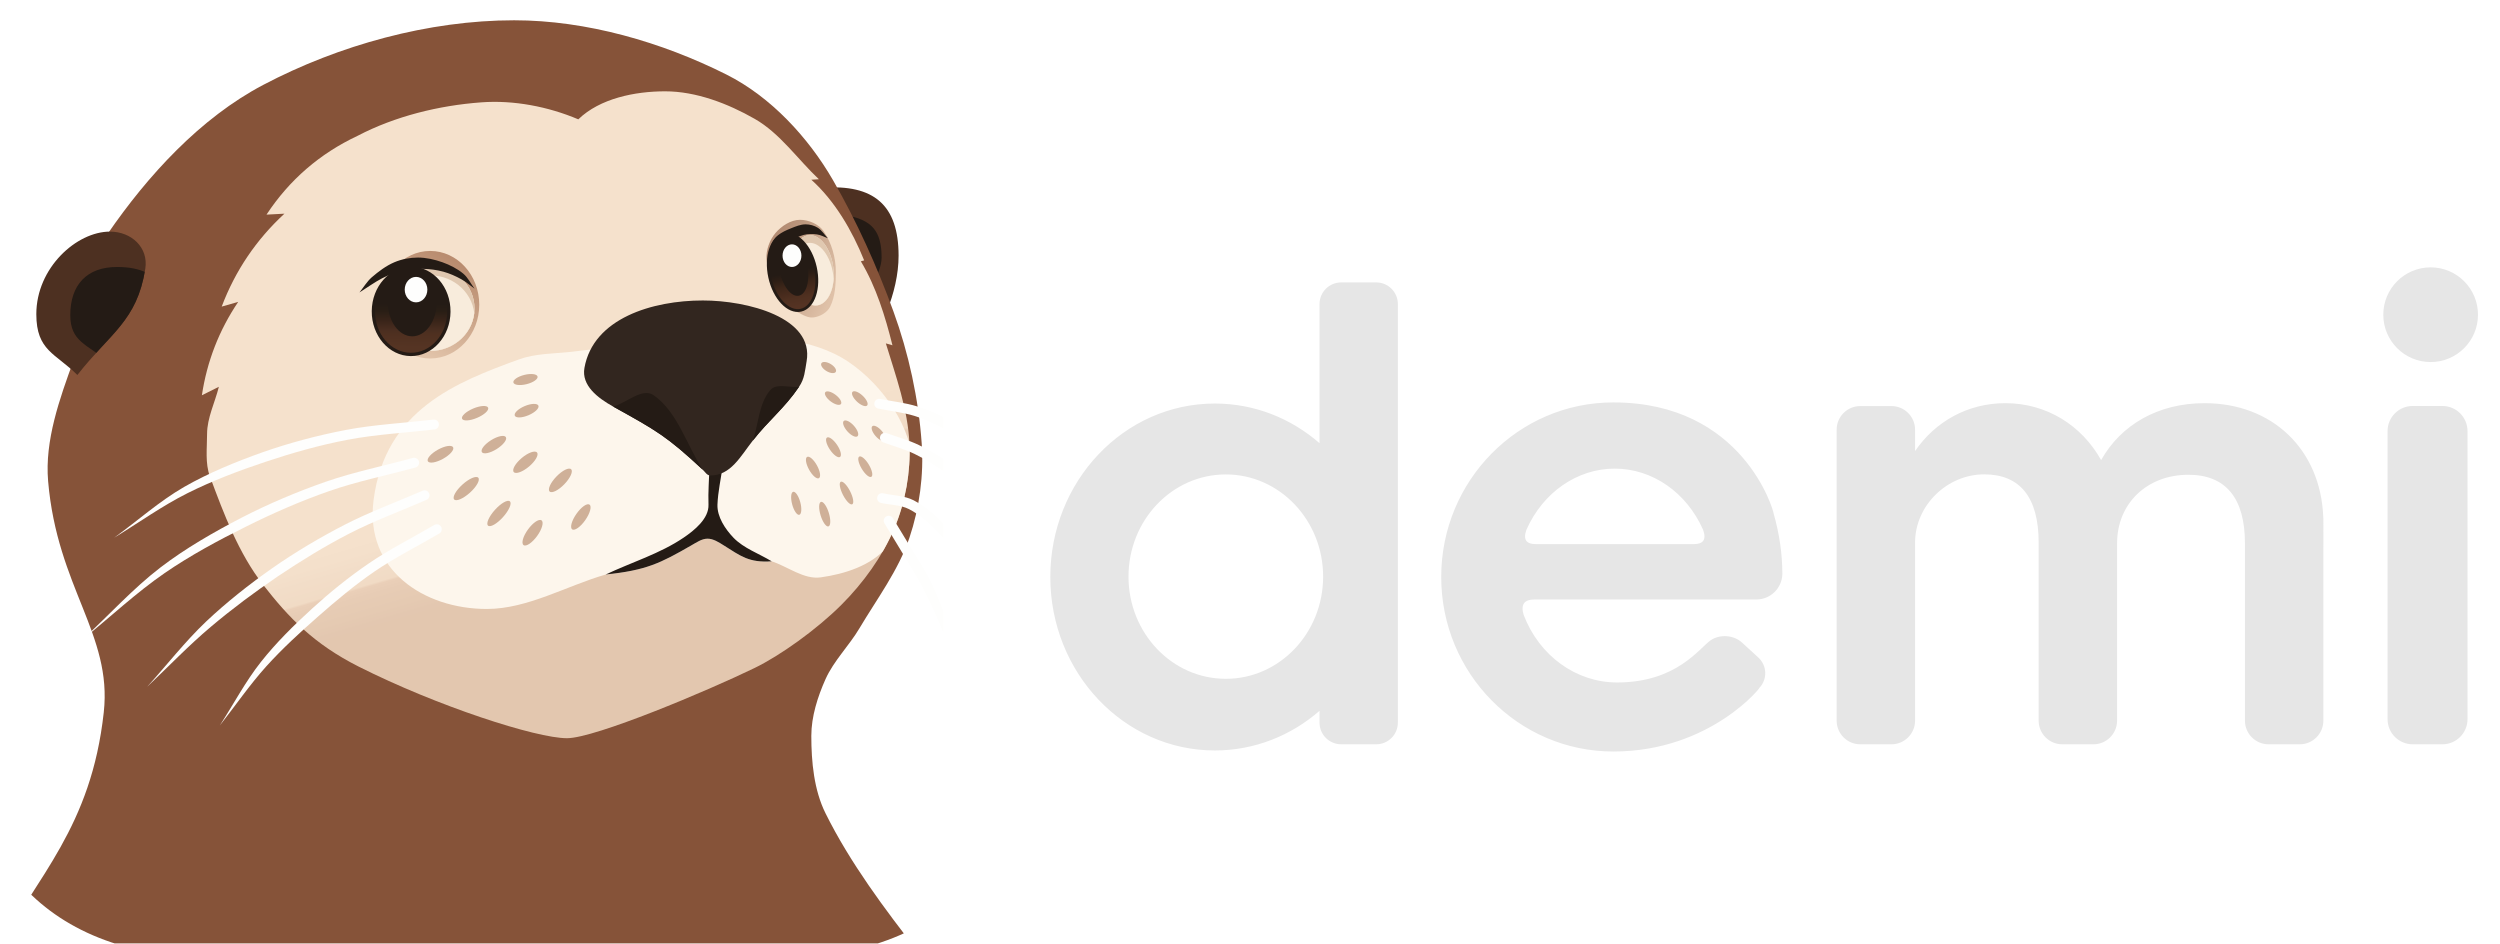
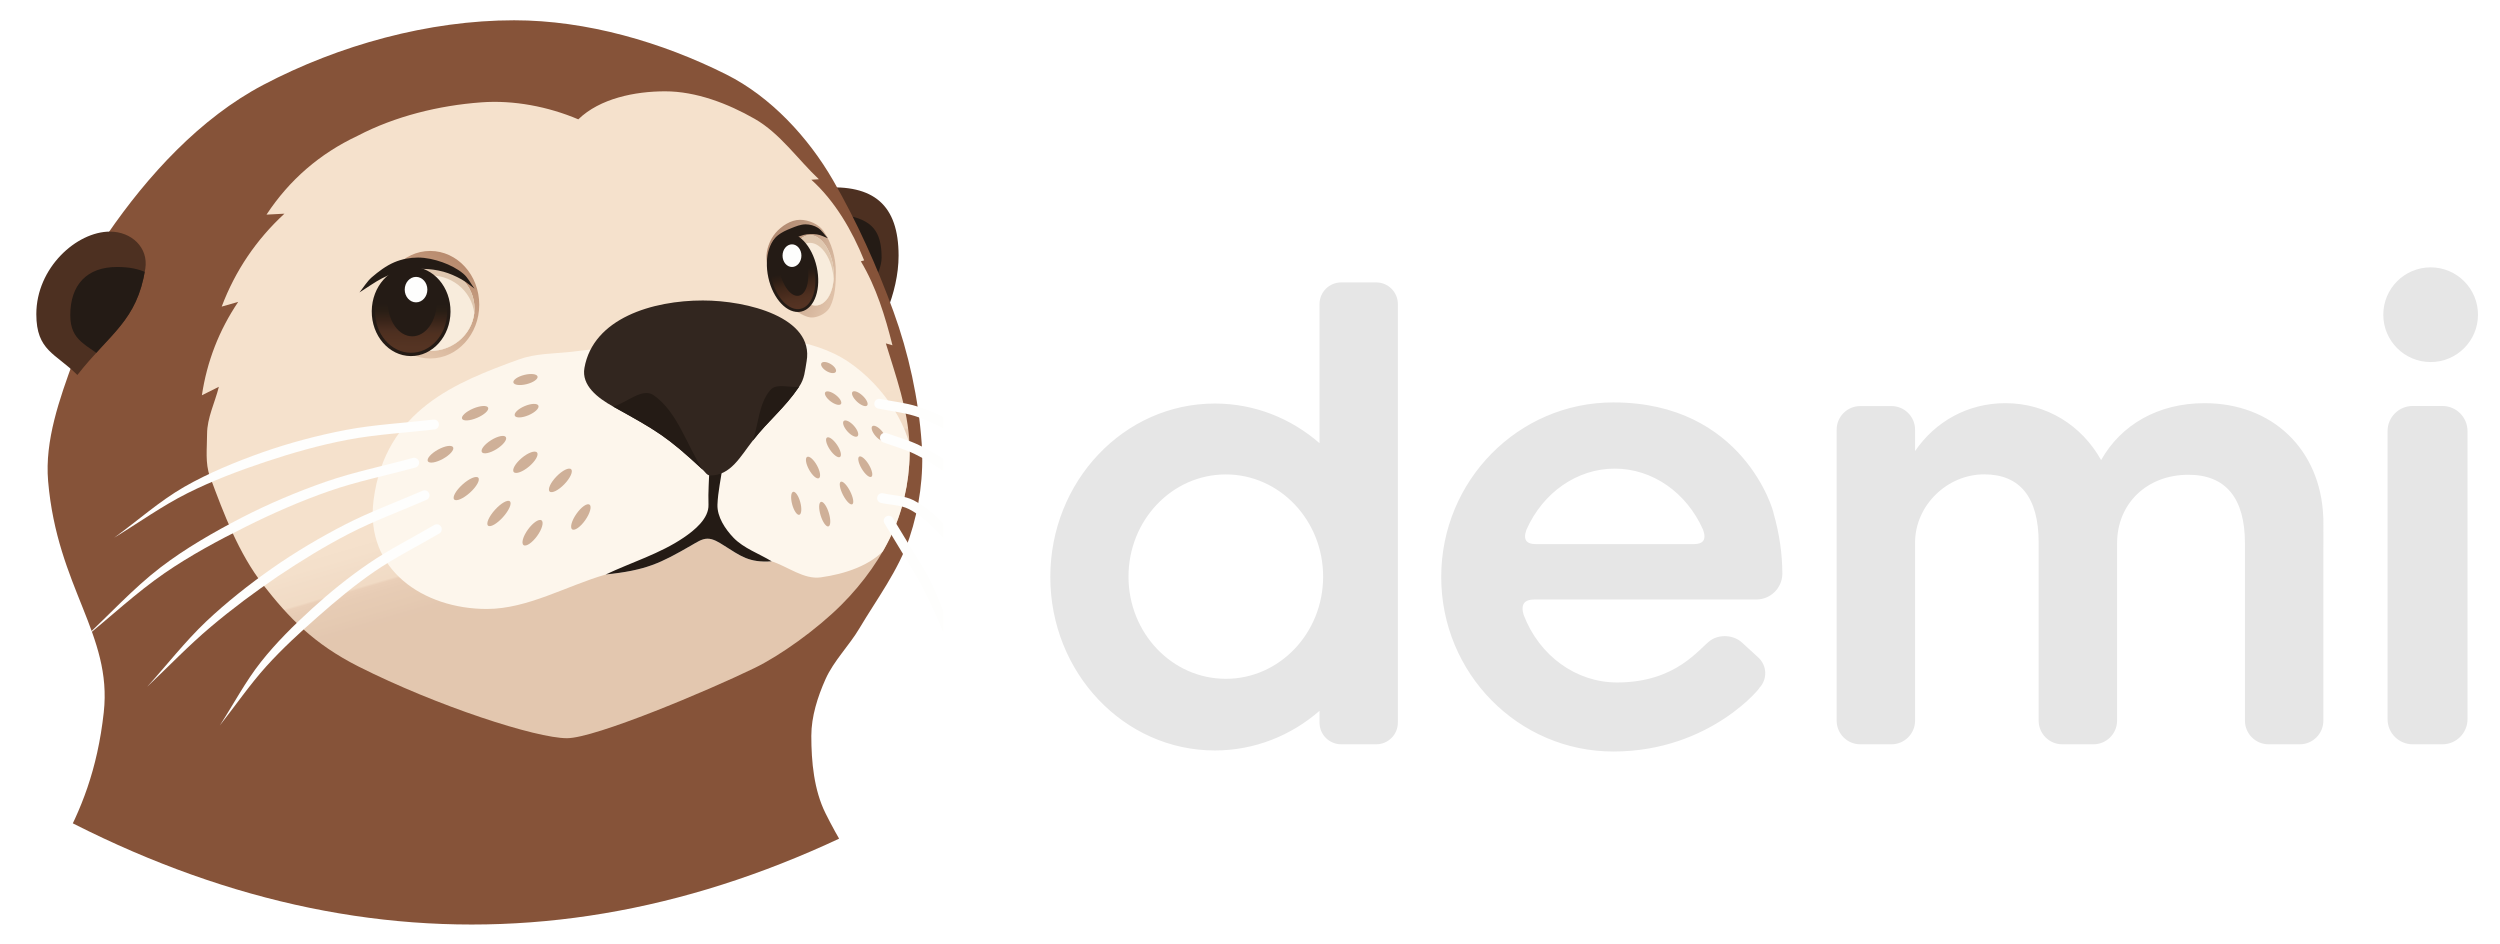
<svg xmlns="http://www.w3.org/2000/svg" viewBox="0 0 2650 1000">
  <svg x="0" y="0" width="1000" height="1000" viewBox="100 170 1000 1000">
-     <defs>
-       <clipPath id="tile-clip">
-         <path d="M59 346.5C59 146.5 160 51.5 360 51.5L894 51.5C1094 51.5 1193 146.5 1193 346.5L1193 913.5C1193 1063.5 1118 1185.5 922 1185.5L330 1185.5C134 1185.5 59 1063.5 59 913.5Z" />
-       </clipPath>
-       <clipPath id="face-clip">
-         <path d="M701.0 952.5C668.3 952.5 563.5 918.6 480.0 876.5C432.5 852.5 406.0 824.6 379.0 790.0C353.0 756.7 337.2 714.6 322.5 675.0C317.3 661.1 319.5 644.9 319.5 630.0C319.5 613.0 327.9 596.5 332.0 580.0L314.0 589.0C319.4 553.1 332.2 520.1 352.5 490.0L335.0 495.0C349.4 456.9 371.6 424.1 401.5 396.5L382.5 397.5C406.8 360.6 439.0 332.8 479.0 314.0C518.7 293.2 565.3 281.8 610.0 278.5C644.4 275.9 681.2 283.0 713.0 296.5C735.9 274.3 773.1 266.8 805.0 266.8C837.8 266.8 871.5 279.7 900.0 296.0C926.8 311.3 945.6 338.9 968.0 360.0L960.0 360.5C985.1 383.1 1003.4 414.7 1016.0 446.0L1012.5 447.0C1028.7 473.9 1038.4 505.6 1046.0 536.0L1039.0 534.0C1049.5 568.4 1062.4 604.1 1064.0 640.0C1065.4 670.1 1059.7 702.2 1048.0 730.0C1035.4 759.9 1015.0 788.0 992.0 811.0C965.4 837.6 926.6 865.1 900.0 878.0C850.3 902.2 730.7 952.5 701.0 952.5Z" />
-       </clipPath>
-       <clipPath id="ear-left-clip">
-         <path d="M138.5 503.0C138.5 453.8 181.3 415.5 216.5 415.5C239.4 415.5 257.6 432.4 254.0 455.0C245.2 510.4 216.5 523.3 182.0 567.5C158.9 544.4 138.5 541.9 138.5 503.0Z" />
-       </clipPath>
-       <clipPath id="L-white">
-         <ellipse cx="556" cy="497" rx="47" ry="45" transform="rotate(0 556 497)" />
-       </clipPath>
-       <clipPath id="R-white">
-         <ellipse cx="961.5" cy="456.5" rx="22" ry="37.5" transform="rotate(-7 961.5 456.5)" />
-       </clipPath>
-       <clipPath id="L-iris-clip">
-         <ellipse cx="535.8" cy="500.1" rx="40" ry="45.6" transform="rotate(0.5 535.8 500.1)" />
-       </clipPath>
-       <clipPath id="R-iris-clip">
-         <ellipse cx="940.1" cy="458.7" rx="24.75" ry="41.1" transform="rotate(-12.4 940.1 458.7)" />
-       </clipPath>
-       <linearGradient id="face-grad" gradientUnits="userSpaceOnUse" x1="461.0" y1="747.0" x2="487.6" y2="838.2">
-         <stop offset="0.000" stop-color="#f5e1cc" />
-         <stop offset="0.158" stop-color="#f4e0cb" />
-         <stop offset="0.316" stop-color="#f2ddc8" />
-         <stop offset="0.516" stop-color="#f1dbc5" />
-         <stop offset="0.542" stop-color="#eacfb8" />
-         <stop offset="0.632" stop-color="#e7ccb5" />
-         <stop offset="0.821" stop-color="#e5cab2" />
-         <stop offset="0.947" stop-color="#e3c7b0" />
-         <stop offset="1.000" stop-color="#e3c7af" />
-       </linearGradient>
-       <linearGradient id="L-socket" gradientUnits="userSpaceOnUse" x1="592" y1="452" x2="544" y2="542">
-         <stop offset="0" stop-color="#b98c6f" />
-         <stop offset="1" stop-color="#e1c3a9" />
-       </linearGradient>
-       <linearGradient id="R-socket" gradientUnits="userSpaceOnUse" x1="911" y1="450" x2="982" y2="484">
-         <stop offset="0" stop-color="#b38c73" />
-         <stop offset="1" stop-color="#dfc1a8" />
-       </linearGradient>
-       <linearGradient id="L-iris" gradientUnits="userSpaceOnUse" x1="0" y1="492" x2="0" y2="538">
-         <stop offset="0" stop-color="#241b15" />
-         <stop offset="0.17" stop-color="#291e15" />
-         <stop offset="0.39" stop-color="#392419" />
-         <stop offset="0.61" stop-color="#4a2e20" />
-         <stop offset="0.7" stop-color="#4f3020" />
-         <stop offset="1" stop-color="#553423" />
-       </linearGradient>
-       <linearGradient id="R-iris" gradientUnits="userSpaceOnUse" x1="0" y1="458" x2="0" y2="495">
-         <stop offset="0" stop-color="#241b15" />
-         <stop offset="0.16" stop-color="#2d1e15" />
-         <stop offset="0.38" stop-color="#3d2619" />
-         <stop offset="0.6" stop-color="#482b1d" />
-         <stop offset="0.75" stop-color="#4f3020" />
-         <stop offset="1" stop-color="#553323" />
-       </linearGradient>
-     </defs>
-     <g clip-path="url(#tile-clip)">
-       <path id="ear-right" d="M972.0 369.0C1025.9 365.2 1052.5 387.0 1052.5 441.0C1052.5 460.9 1047.5 481.5 1040.0 500.0L1000.0 430.0L972.0 369.0Z" fill="#4d3021" />
-       <path id="ear-right-inner" d="M996.0 398.0C1024.0 402.9 1034.5 414.6 1034.5 443.0C1034.5 452.3 1029.9 461.5 1026.0 470.0L1000.0 440.0L996.0 398.0Z" fill="#241b15" />
-       <path id="head" d="M96.0 1180.0C139.3 1098.6 196.6 1047.2 210.0 925.0C219.1 842.3 160.7 793.0 151.0 680.0C147.3 637.0 163.2 592.6 178.0 552.0C193.7 509.0 188.0 455.7 214.0 418.0C256.7 355.9 312.3 295.1 379.0 260.0C459.2 217.8 554.4 191.5 645.0 191.5C721.6 191.5 801.5 214.6 870.0 249.0C916.9 272.5 956.7 315.5 983.0 361.0C1008.2 404.7 1029.7 452.5 1047.0 500.0C1063.2 544.4 1073.7 592.9 1077.0 640.0C1079.4 673.2 1074.6 708.5 1064.0 740.0C1052.5 774.3 1029.5 804.9 1011.0 836.0C1000.1 854.4 983.7 870.5 975.0 890.0C966.7 908.6 960.0 929.6 960.0 950.0C960.0 977.5 962.8 1007.4 975.0 1032.0C1001.1 1084.6 1037.8 1133.7 1074.0 1180.0L1074.0 1200.0L96.0 1200.0Z" fill="#865339" />
-       <path id="ear-left" d="M138.5 503.0C138.5 453.8 181.3 415.5 216.5 415.5C239.4 415.5 257.6 432.4 254.0 455.0C245.2 510.4 216.5 523.3 182.0 567.5C158.9 544.4 138.5 541.9 138.5 503.0Z" fill="#4d3021" />
-       <path id="ear-left-inner" d="M285.0 470.0C257.6 462.4 252.5 453.0 224.0 453.0C192.0 453.0 174.5 472.0 174.5 504.0C174.5 532.3 192.3 534.8 214.0 553.0L285.0 470.0Z" fill="#241b15" clip-path="url(#ear-left-clip)" />
-       <path id="face" d="M701.0 952.5C668.3 952.5 563.5 918.6 480.0 876.5C432.5 852.5 406.0 824.6 379.0 790.0C353.0 756.7 337.2 714.6 322.5 675.0C317.3 661.1 319.5 644.9 319.5 630.0C319.5 613.0 327.9 596.5 332.0 580.0L314.0 589.0C319.4 553.1 332.2 520.1 352.5 490.0L335.0 495.0C349.4 456.9 371.6 424.1 401.5 396.5L382.5 397.5C406.8 360.6 439.0 332.8 479.0 314.0C518.7 293.2 565.3 281.8 610.0 278.5C644.4 275.9 681.2 283.0 713.0 296.5C735.9 274.3 773.1 266.8 805.0 266.8C837.8 266.8 871.5 279.7 900.0 296.0C926.8 311.3 945.6 338.9 968.0 360.0L960.0 360.5C985.1 383.1 1003.4 414.7 1016.0 446.0L1012.5 447.0C1028.7 473.9 1038.4 505.6 1046.0 536.0L1039.0 534.0C1049.5 568.4 1062.4 604.1 1064.0 640.0C1065.4 670.1 1059.7 702.2 1048.0 730.0C1035.4 759.9 1015.0 788.0 992.0 811.0C965.4 837.6 926.6 865.1 900.0 878.0C850.3 902.2 730.7 952.5 701.0 952.5Z" fill="url(#face-grad)" />
-       <path id="muzzle" d="M742.0 779.0C700.4 791.0 659.3 815.5 616.0 815.5C549.4 815.5 486.4 774.3 496.0 700.0C508.3 604.4 583.6 575.2 650.0 551.0C667.2 544.7 686.8 544.9 705.0 543.0C756.2 537.6 808.5 526.0 860.0 526.0C907.1 526.0 961.1 527.4 1000.0 554.0C1036.2 578.7 1068.0 624.2 1068.0 668.0C1068.0 696.6 1058.4 728.1 1040.0 750.0C1023.7 769.5 995.2 778.5 970.0 782.0C952.1 784.5 935.2 770.6 918.0 765.0C893.9 766.7 885.2 759.4 867.0 748.0C861.9 744.8 856.1 741.0 850.0 741.0C843.9 741.0 838.3 745.0 833.0 748.0C799.7 767.2 785.0 774.5 742.0 779.0Z" fill="#fdf6ec" clip-path="url(#face-clip)" />
-       <g id="dots" fill="#cfb098">
-         <ellipse cx="566.9" cy="651.5" rx="15.3" ry="5.55" transform="rotate(151 566.9 651.5)" />
-         <ellipse cx="594.2" cy="687.9" rx="17.2" ry="5.85" transform="rotate(138 594.2 687.9)" />
-         <ellipse cx="603.6" cy="608.0" rx="15.0" ry="5.35" transform="rotate(157 603.6 608.0)" />
-         <ellipse cx="623.5" cy="641.3" rx="15.0" ry="5.55" transform="rotate(148 623.5 641.3)" />
-         <ellipse cx="628.9" cy="714.3" rx="17.3" ry="5.75" transform="rotate(132 628.9 714.3)" />
-         <ellipse cx="656.9" cy="660.0" rx="16.1" ry="5.95" transform="rotate(140 656.9 660.0)" />
-         <ellipse cx="657.0" cy="572.3" rx="13.2" ry="5.05" transform="rotate(166 657.0 572.3)" />
-         <ellipse cx="658.2" cy="605.3" rx="13.6" ry="5.25" transform="rotate(157 658.2 605.3)" />
-         <ellipse cx="664.5" cy="734.7" rx="16.2" ry="5.95" transform="rotate(126 664.5 734.7)" />
-         <ellipse cx="694.0" cy="679.2" rx="16.4" ry="5.85" transform="rotate(134 694.0 679.2)" />
-         <ellipse cx="715.7" cy="718.0" rx="16.0" ry="5.75" transform="rotate(125 715.7 718.0)" />
-         <ellipse cx="944.0" cy="703.5" rx="12.6" ry="4.45" transform="rotate(75 944.0 703.5)" />
-         <ellipse cx="961.8" cy="665.6" rx="12.9" ry="4.75" transform="rotate(61 961.8 665.6)" />
-         <ellipse cx="974.2" cy="715.0" rx="13.6" ry="4.55" transform="rotate(73 974.2 715.0)" />
-         <ellipse cx="978.3" cy="559.6" rx="8.9" ry="4.35" transform="rotate(31 978.3 559.6)" />
-         <ellipse cx="983.1" cy="592.0" rx="10.4" ry="4.35" transform="rotate(37 983.1 592.0)" />
-         <ellipse cx="983.5" cy="644.1" rx="12.4" ry="4.55" transform="rotate(56 983.5 644.1)" />
-         <ellipse cx="997.3" cy="692.6" rx="13.4" ry="4.25" transform="rotate(63 997.3 692.6)" />
-         <ellipse cx="1001.7" cy="624.3" rx="10.9" ry="4.55" transform="rotate(48 1001.7 624.3)" />
-         <ellipse cx="1011.4" cy="592.6" rx="10.6" ry="4.35" transform="rotate(43 1011.4 592.6)" />
-         <ellipse cx="1017.2" cy="664.7" rx="12.5" ry="4.35" transform="rotate(59 1017.2 664.7)" />
-         <ellipse cx="1031.3" cy="629.4" rx="10.1" ry="4.25" transform="rotate(49 1031.3 629.4)" />
-       </g>
-       <path id="mouth" d="M852.0 664.0L866.0 664.0C864.2 677.5 861.0 691.4 860.5 705.0C860.1 717.8 868.6 730.7 877.5 740.0C888.4 751.3 904.6 756.8 918.0 765.0C893.9 766.7 885.2 759.4 867.0 748.0C861.9 744.8 856.1 741.0 850.0 741.0C843.9 741.0 838.3 745.0 833.0 748.0C799.7 767.2 785.0 774.5 742.0 779.0C769.2 766.1 799.6 756.9 824.5 740.0C836.5 731.9 851.5 719.5 851.0 705.0C850.5 691.5 851.7 677.5 852.0 664.0Z" fill="#241b15" />
-       <path id="nose" d="M845.0 488.5C892.2 488.5 963.2 506.5 955.0 553.0C953.2 563.3 952.9 571.4 947.0 580.0C931.4 603.0 915.1 615.1 898.0 637.0C884.7 654.0 874.6 674.0 853.0 674.0C849.3 674.0 847.7 670.5 845.0 668.0C806.7 632.3 795.8 626.4 750.0 601.0C733.5 591.8 716.2 578.6 719.5 560.0C728.8 507.4 791.6 488.5 845.0 488.5Z" fill="#32261f" />
-       <path id="nose-shade-left" d="M750.0 601.0C764.2 597.0 781.0 580.5 793.0 589.0C818.5 607.0 827.8 641.9 845.0 668.0C806.7 632.3 795.8 626.4 750.0 601.0Z" fill="#241b15" />
-       <path id="nose-shade-right" d="M947.0 580.0C936.9 581.2 923.1 575.8 916.5 583.5C904.3 597.7 904.1 619.3 898.0 637.0C915.1 615.1 931.4 603.0 947.0 580.0Z" fill="#241b15" />
-       <g id="eye-left">
-         <ellipse cx="556" cy="493" rx="52" ry="57" transform="rotate(0 556 493)" fill="url(#L-socket)" />
-         <ellipse cx="556" cy="497" rx="47" ry="45" transform="rotate(0 556 497)" fill="#f8ecdc" />
-         <g clip-path="url(#L-white)">
-           <rect x="507" y="450" width="98" height="94" fill="#e0c8b0" />
-           <ellipse cx="556" cy="506.9" rx="47" ry="45" transform="rotate(0 556 506.9)" fill="#f8ecdc" />
+     <clipPath id="bust">
+       <path d="M100 170H1100V1000Q600 1300 100 1000Z" />
+     </clipPath>
+     <g clip-path="url(#bust)">
+       <defs>
+         <clipPath id="tile-clip">
+           <path d="M59 346.5C59 146.5 160 51.5 360 51.5L894 51.5C1094 51.5 1193 146.5 1193 346.5L1193 913.5C1193 1063.5 1118 1185.5 922 1185.5L330 1185.5C134 1185.5 59 1063.5 59 913.5Z" />
+         </clipPath>
+         <clipPath id="face-clip">
+           <path d="M701.0 952.5C668.3 952.5 563.5 918.6 480.0 876.5C432.5 852.5 406.0 824.6 379.0 790.0C353.0 756.7 337.2 714.6 322.5 675.0C317.3 661.1 319.5 644.9 319.5 630.0C319.5 613.0 327.9 596.5 332.0 580.0L314.0 589.0C319.4 553.1 332.2 520.1 352.5 490.0L335.0 495.0C349.4 456.9 371.6 424.1 401.5 396.5L382.5 397.5C406.8 360.6 439.0 332.8 479.0 314.0C518.7 293.2 565.3 281.8 610.0 278.5C644.4 275.9 681.2 283.0 713.0 296.5C735.9 274.3 773.1 266.8 805.0 266.8C837.8 266.8 871.5 279.7 900.0 296.0C926.8 311.3 945.6 338.9 968.0 360.0L960.0 360.5C985.1 383.1 1003.4 414.7 1016.0 446.0L1012.5 447.0C1028.7 473.9 1038.4 505.6 1046.0 536.0L1039.0 534.0C1049.5 568.4 1062.4 604.1 1064.0 640.0C1065.4 670.1 1059.7 702.2 1048.0 730.0C1035.4 759.9 1015.0 788.0 992.0 811.0C965.4 837.6 926.6 865.1 900.0 878.0C850.3 902.2 730.7 952.5 701.0 952.5Z" />
+         </clipPath>
+         <clipPath id="ear-left-clip">
+           <path d="M138.5 503.0C138.5 453.8 181.3 415.5 216.5 415.5C239.4 415.5 257.6 432.4 254.0 455.0C245.2 510.4 216.5 523.3 182.0 567.5C158.9 544.4 138.5 541.9 138.5 503.0Z" />
+         </clipPath>
+         <clipPath id="L-white">
+           <ellipse cx="556" cy="497" rx="47" ry="45" transform="rotate(0 556 497)" />
+         </clipPath>
+         <clipPath id="R-white">
+           <ellipse cx="961.5" cy="456.5" rx="22" ry="37.5" transform="rotate(-7 961.5 456.5)" />
+         </clipPath>
+         <clipPath id="L-iris-clip">
+           <ellipse cx="535.8" cy="500.1" rx="40" ry="45.6" transform="rotate(0.5 535.8 500.1)" />
+         </clipPath>
+         <clipPath id="R-iris-clip">
+           <ellipse cx="940.1" cy="458.7" rx="24.75" ry="41.1" transform="rotate(-12.4 940.1 458.7)" />
+         </clipPath>
+         <linearGradient id="face-grad" gradientUnits="userSpaceOnUse" x1="461.0" y1="747.0" x2="487.6" y2="838.2">
+           <stop offset="0.000" stop-color="#f5e1cc" />
+           <stop offset="0.158" stop-color="#f4e0cb" />
+           <stop offset="0.316" stop-color="#f2ddc8" />
+           <stop offset="0.516" stop-color="#f1dbc5" />
+           <stop offset="0.542" stop-color="#eacfb8" />
+           <stop offset="0.632" stop-color="#e7ccb5" />
+           <stop offset="0.821" stop-color="#e5cab2" />
+           <stop offset="0.947" stop-color="#e3c7b0" />
+           <stop offset="1.000" stop-color="#e3c7af" />
+         </linearGradient>
+         <linearGradient id="L-socket" gradientUnits="userSpaceOnUse" x1="592" y1="452" x2="544" y2="542">
+           <stop offset="0" stop-color="#b98c6f" />
+           <stop offset="1" stop-color="#e1c3a9" />
+         </linearGradient>
+         <linearGradient id="R-socket" gradientUnits="userSpaceOnUse" x1="911" y1="450" x2="982" y2="484">
+           <stop offset="0" stop-color="#b38c73" />
+           <stop offset="1" stop-color="#dfc1a8" />
+         </linearGradient>
+         <linearGradient id="L-iris" gradientUnits="userSpaceOnUse" x1="0" y1="492" x2="0" y2="538">
+           <stop offset="0" stop-color="#241b15" />
+           <stop offset="0.17" stop-color="#291e15" />
+           <stop offset="0.39" stop-color="#392419" />
+           <stop offset="0.61" stop-color="#4a2e20" />
+           <stop offset="0.7" stop-color="#4f3020" />
+           <stop offset="1" stop-color="#553423" />
+         </linearGradient>
+         <linearGradient id="R-iris" gradientUnits="userSpaceOnUse" x1="0" y1="458" x2="0" y2="495">
+           <stop offset="0" stop-color="#241b15" />
+           <stop offset="0.16" stop-color="#2d1e15" />
+           <stop offset="0.38" stop-color="#3d2619" />
+           <stop offset="0.6" stop-color="#482b1d" />
+           <stop offset="0.75" stop-color="#4f3020" />
+           <stop offset="1" stop-color="#553323" />
+         </linearGradient>
+       </defs>
+       <g clip-path="url(#tile-clip)">
+         <path id="ear-right" d="M972.0 369.0C1025.9 365.2 1052.5 387.0 1052.5 441.0C1052.5 460.9 1047.5 481.5 1040.0 500.0L1000.0 430.0L972.0 369.0Z" fill="#4d3021" />
+         <path id="ear-right-inner" d="M996.0 398.0C1024.0 402.9 1034.5 414.6 1034.5 443.0C1034.5 452.3 1029.9 461.5 1026.0 470.0L1000.0 440.0L996.0 398.0Z" fill="#241b15" />
+         <path id="head" d="M96.0 1180.0C139.3 1098.6 196.6 1047.2 210.0 925.0C219.1 842.3 160.7 793.0 151.0 680.0C147.3 637.0 163.2 592.6 178.0 552.0C193.7 509.0 188.0 455.7 214.0 418.0C256.7 355.9 312.3 295.1 379.0 260.0C459.2 217.8 554.4 191.5 645.0 191.5C721.6 191.5 801.5 214.6 870.0 249.0C916.9 272.5 956.7 315.5 983.0 361.0C1008.2 404.7 1029.7 452.5 1047.0 500.0C1063.2 544.4 1073.7 592.9 1077.0 640.0C1079.4 673.2 1074.6 708.5 1064.0 740.0C1052.5 774.3 1029.5 804.9 1011.0 836.0C1000.1 854.4 983.7 870.5 975.0 890.0C966.7 908.6 960.0 929.6 960.0 950.0C960.0 977.5 962.8 1007.4 975.0 1032.0C1001.1 1084.6 1037.8 1133.7 1074.0 1180.0L1074.0 1200.0L96.0 1200.0Z" fill="#865339" />
+         <path id="ear-left" d="M138.5 503.0C138.5 453.8 181.3 415.5 216.5 415.5C239.4 415.5 257.6 432.4 254.0 455.0C245.2 510.4 216.5 523.3 182.0 567.5C158.9 544.4 138.5 541.9 138.5 503.0Z" fill="#4d3021" />
+         <path id="ear-left-inner" d="M285.0 470.0C257.6 462.4 252.5 453.0 224.0 453.0C192.0 453.0 174.5 472.0 174.5 504.0C174.5 532.3 192.3 534.8 214.0 553.0L285.0 470.0Z" fill="#241b15" clip-path="url(#ear-left-clip)" />
+         <path id="face" d="M701.0 952.5C668.3 952.5 563.5 918.6 480.0 876.5C432.5 852.5 406.0 824.6 379.0 790.0C353.0 756.7 337.2 714.6 322.5 675.0C317.3 661.1 319.5 644.9 319.5 630.0C319.5 613.0 327.9 596.5 332.0 580.0L314.0 589.0C319.4 553.1 332.2 520.1 352.5 490.0L335.0 495.0C349.4 456.9 371.6 424.1 401.5 396.5L382.5 397.5C406.8 360.6 439.0 332.8 479.0 314.0C518.7 293.2 565.3 281.8 610.0 278.5C644.4 275.9 681.2 283.0 713.0 296.5C735.9 274.3 773.1 266.8 805.0 266.8C837.8 266.8 871.5 279.7 900.0 296.0C926.8 311.3 945.6 338.9 968.0 360.0L960.0 360.5C985.1 383.1 1003.4 414.7 1016.0 446.0L1012.5 447.0C1028.7 473.9 1038.4 505.6 1046.0 536.0L1039.0 534.0C1049.5 568.4 1062.4 604.1 1064.0 640.0C1065.4 670.1 1059.7 702.2 1048.0 730.0C1035.4 759.9 1015.0 788.0 992.0 811.0C965.4 837.6 926.6 865.1 900.0 878.0C850.3 902.2 730.7 952.5 701.0 952.5Z" fill="url(#face-grad)" />
+         <path id="muzzle" d="M742.0 779.0C700.4 791.0 659.3 815.5 616.0 815.5C549.4 815.5 486.4 774.3 496.0 700.0C508.3 604.4 583.6 575.2 650.0 551.0C667.2 544.7 686.8 544.9 705.0 543.0C756.2 537.6 808.5 526.0 860.0 526.0C907.1 526.0 961.1 527.4 1000.0 554.0C1036.2 578.7 1068.0 624.2 1068.0 668.0C1068.0 696.6 1058.4 728.1 1040.0 750.0C1023.7 769.5 995.2 778.5 970.0 782.0C952.1 784.5 935.2 770.6 918.0 765.0C893.9 766.7 885.2 759.4 867.0 748.0C861.9 744.8 856.1 741.0 850.0 741.0C843.9 741.0 838.3 745.0 833.0 748.0C799.7 767.2 785.0 774.5 742.0 779.0Z" fill="#fdf6ec" clip-path="url(#face-clip)" />
+         <g id="dots" fill="#cfb098">
+           <ellipse cx="566.9" cy="651.5" rx="15.3" ry="5.55" transform="rotate(151 566.9 651.5)" />
+           <ellipse cx="594.2" cy="687.9" rx="17.2" ry="5.85" transform="rotate(138 594.2 687.9)" />
+           <ellipse cx="603.6" cy="608.0" rx="15.0" ry="5.35" transform="rotate(157 603.6 608.0)" />
+           <ellipse cx="623.5" cy="641.3" rx="15.0" ry="5.55" transform="rotate(148 623.5 641.3)" />
+           <ellipse cx="628.9" cy="714.3" rx="17.3" ry="5.75" transform="rotate(132 628.9 714.3)" />
+           <ellipse cx="656.9" cy="660.0" rx="16.1" ry="5.95" transform="rotate(140 656.9 660.0)" />
+           <ellipse cx="657.0" cy="572.3" rx="13.2" ry="5.05" transform="rotate(166 657.0 572.3)" />
+           <ellipse cx="658.2" cy="605.3" rx="13.6" ry="5.25" transform="rotate(157 658.2 605.3)" />
+           <ellipse cx="664.5" cy="734.7" rx="16.2" ry="5.95" transform="rotate(126 664.5 734.7)" />
+           <ellipse cx="694.0" cy="679.2" rx="16.4" ry="5.85" transform="rotate(134 694.0 679.2)" />
+           <ellipse cx="715.7" cy="718.0" rx="16.0" ry="5.75" transform="rotate(125 715.7 718.0)" />
+           <ellipse cx="944.0" cy="703.5" rx="12.6" ry="4.45" transform="rotate(75 944.0 703.5)" />
+           <ellipse cx="961.8" cy="665.6" rx="12.9" ry="4.75" transform="rotate(61 961.8 665.6)" />
+           <ellipse cx="974.2" cy="715.0" rx="13.6" ry="4.55" transform="rotate(73 974.2 715.0)" />
+           <ellipse cx="978.3" cy="559.6" rx="8.9" ry="4.35" transform="rotate(31 978.3 559.6)" />
+           <ellipse cx="983.1" cy="592.0" rx="10.4" ry="4.35" transform="rotate(37 983.1 592.0)" />
+           <ellipse cx="983.5" cy="644.1" rx="12.4" ry="4.55" transform="rotate(56 983.5 644.1)" />
+           <ellipse cx="997.3" cy="692.6" rx="13.4" ry="4.25" transform="rotate(63 997.3 692.6)" />
+           <ellipse cx="1001.7" cy="624.3" rx="10.9" ry="4.55" transform="rotate(48 1001.7 624.3)" />
+           <ellipse cx="1011.4" cy="592.6" rx="10.6" ry="4.35" transform="rotate(43 1011.4 592.6)" />
+           <ellipse cx="1017.2" cy="664.7" rx="12.5" ry="4.35" transform="rotate(59 1017.2 664.7)" />
+           <ellipse cx="1031.3" cy="629.4" rx="10.1" ry="4.25" transform="rotate(49 1031.3 629.4)" />
        </g>
-         <ellipse cx="535.8" cy="500.1" rx="40" ry="45.6" transform="rotate(0.5 535.8 500.1)" fill="url(#L-iris)" />
-         <g clip-path="url(#L-iris-clip)">
-           <ellipse cx="537" cy="490" rx="26" ry="36.5" transform="rotate(0 537 490)" fill="#241b15" />
+         <path id="mouth" d="M852.0 664.0L866.0 664.0C864.2 677.5 861.0 691.4 860.5 705.0C860.1 717.8 868.6 730.7 877.5 740.0C888.4 751.3 904.6 756.8 918.0 765.0C893.9 766.7 885.2 759.4 867.0 748.0C861.9 744.8 856.1 741.0 850.0 741.0C843.9 741.0 838.3 745.0 833.0 748.0C799.7 767.2 785.0 774.5 742.0 779.0C769.2 766.1 799.6 756.9 824.5 740.0C836.5 731.9 851.5 719.5 851.0 705.0C850.5 691.5 851.7 677.5 852.0 664.0Z" fill="#241b15" />
+         <path id="nose" d="M845.0 488.5C892.2 488.5 963.2 506.5 955.0 553.0C953.2 563.3 952.9 571.4 947.0 580.0C931.4 603.0 915.1 615.1 898.0 637.0C884.7 654.0 874.6 674.0 853.0 674.0C849.3 674.0 847.7 670.5 845.0 668.0C806.7 632.3 795.8 626.4 750.0 601.0C733.5 591.8 716.2 578.6 719.5 560.0C728.8 507.4 791.6 488.5 845.0 488.5Z" fill="#32261f" />
+         <path id="nose-shade-left" d="M750.0 601.0C764.2 597.0 781.0 580.5 793.0 589.0C818.5 607.0 827.8 641.9 845.0 668.0C806.7 632.3 795.8 626.4 750.0 601.0Z" fill="#241b15" />
+         <path id="nose-shade-right" d="M947.0 580.0C936.9 581.2 923.1 575.8 916.5 583.5C904.3 597.7 904.1 619.3 898.0 637.0C915.1 615.1 931.4 603.0 947.0 580.0Z" fill="#241b15" />
+         <g id="eye-left">
+           <ellipse cx="556" cy="493" rx="52" ry="57" transform="rotate(0 556 493)" fill="url(#L-socket)" />
+           <ellipse cx="556" cy="497" rx="47" ry="45" transform="rotate(0 556 497)" fill="#f8ecdc" />
+           <g clip-path="url(#L-white)">
+             <rect x="507" y="450" width="98" height="94" fill="#e0c8b0" />
+             <ellipse cx="556" cy="506.9" rx="47" ry="45" transform="rotate(0 556 506.9)" fill="#f8ecdc" />
+           </g>
+           <ellipse cx="535.8" cy="500.1" rx="40" ry="45.6" transform="rotate(0.5 535.8 500.1)" fill="url(#L-iris)" />
+           <g clip-path="url(#L-iris-clip)">
+             <ellipse cx="537" cy="490" rx="26" ry="36.5" transform="rotate(0 537 490)" fill="#241b15" />
+           </g>
+           <ellipse cx="535.8" cy="500.1" rx="40" ry="45.6" transform="rotate(0.5 535.8 500.1)" fill="none" stroke="#241b15" stroke-width="3.5" />
+           <ellipse cx="541" cy="477" rx="12" ry="13.5" transform="rotate(0 541 477)" fill="#fefefd" />
+           <path d="M481.0 480.0C485.3 474.7 488.9 468.5 494.0 464.0C501.2 457.8 509.3 451.7 518.0 448.0C525.7 444.7 534.6 443.0 543.0 443.0C551.7 443.0 560.8 445.1 569.0 448.0C576.8 450.8 584.6 454.7 591.0 460.0C596.1 464.2 599.0 470.7 603.0 476.0C598.4 472.7 594.0 468.7 589.0 466.0C583.0 462.7 576.6 459.8 570.0 458.0C562.9 456.1 555.3 455.0 548.0 455.0C540.4 455.0 532.4 455.8 525.0 457.5C518.1 459.1 511.3 461.8 505.0 465.0C496.7 469.3 488.9 475.1 481.0 480.0Z" fill="#241b15" />
        </g>
-         <ellipse cx="535.8" cy="500.1" rx="40" ry="45.6" transform="rotate(0.5 535.8 500.1)" fill="none" stroke="#241b15" stroke-width="3.5" />
-         <ellipse cx="541" cy="477" rx="12" ry="13.5" transform="rotate(0 541 477)" fill="#fefefd" />
-         <path d="M481.0 480.0C485.3 474.7 488.9 468.5 494.0 464.0C501.2 457.8 509.3 451.7 518.0 448.0C525.7 444.7 534.6 443.0 543.0 443.0C551.7 443.0 560.8 445.1 569.0 448.0C576.8 450.8 584.6 454.7 591.0 460.0C596.1 464.2 599.0 470.7 603.0 476.0C598.4 472.7 594.0 468.7 589.0 466.0C583.0 462.7 576.6 459.8 570.0 458.0C562.9 456.1 555.3 455.0 548.0 455.0C540.4 455.0 532.4 455.8 525.0 457.5C518.1 459.1 511.3 461.8 505.0 465.0C496.7 469.3 488.9 475.1 481.0 480.0Z" fill="#241b15" />
-       </g>
-       <g id="eye-right">
-         <path d="M912.5 445.0C911.8 435.3 915.7 424.5 922.0 417.0C928.3 409.6 938.3 403.0 948.0 403.0C957.2 403.0 967.8 407.5 973.0 415.0C981.4 427.2 986.0 443.2 986.0 458.0C986.0 470.4 985.5 483.9 980.0 495.0C976.9 501.3 969.0 505.8 962.0 506.5C954.7 507.3 947.9 501.5 941.0 499.0C936.0 489.4 931.0 479.6 926.0 470.0C921.5 461.8 913.2 454.3 912.5 445.0Z" fill="url(#R-socket)" />
-         <ellipse cx="961.5" cy="456.5" rx="22" ry="37.5" transform="rotate(-7 961.5 456.5)" fill="#f8ecdc" />
-         <g clip-path="url(#R-white)">
-           <rect x="937.5" y="417.0" width="48" height="79.0" fill="#e0c8b0" />
-           <ellipse cx="961.5" cy="464.75" rx="22" ry="37.5" transform="rotate(-7 961.5 464.75)" fill="#f8ecdc" />
+         <g id="eye-right">
+           <path d="M912.5 445.0C911.8 435.3 915.7 424.5 922.0 417.0C928.3 409.6 938.3 403.0 948.0 403.0C957.2 403.0 967.8 407.5 973.0 415.0C981.4 427.2 986.0 443.2 986.0 458.0C986.0 470.4 985.5 483.9 980.0 495.0C976.9 501.3 969.0 505.8 962.0 506.5C954.7 507.3 947.9 501.5 941.0 499.0C936.0 489.4 931.0 479.6 926.0 470.0C921.5 461.8 913.2 454.3 912.5 445.0Z" fill="url(#R-socket)" />
+           <ellipse cx="961.5" cy="456.5" rx="22" ry="37.5" transform="rotate(-7 961.5 456.5)" fill="#f8ecdc" />
+           <g clip-path="url(#R-white)">
+             <rect x="937.5" y="417.0" width="48" height="79.0" fill="#e0c8b0" />
+             <ellipse cx="961.5" cy="464.75" rx="22" ry="37.5" transform="rotate(-7 961.5 464.75)" fill="#f8ecdc" />
+           </g>
+           <ellipse cx="940.1" cy="458.7" rx="24.75" ry="41.1" transform="rotate(-12.4 940.1 458.7)" fill="url(#R-iris)" />
+           <g clip-path="url(#R-iris-clip)">
+             <ellipse cx="941" cy="454" rx="15" ry="30" transform="rotate(-11 941 454)" fill="#241b15" />
+           </g>
+           <ellipse cx="940.1" cy="458.7" rx="24.75" ry="41.1" transform="rotate(-12.4 940.1 458.7)" fill="none" stroke="#241b15" stroke-width="3" />
+           <ellipse cx="939.5" cy="441" rx="10" ry="12" transform="rotate(0 939.5 441)" fill="#fefefd" />
+           <path d="M915.0 440.0C916.0 436.2 916.4 432.1 918.0 428.5C919.5 425.2 921.6 421.8 924.5 419.5C928.6 416.2 933.6 413.9 938.5 412.0C943.4 410.0 948.7 407.8 954.0 407.8C958.5 407.8 963.2 409.1 967.0 411.5C971.3 414.2 974.0 418.9 977.5 422.5C973.7 421.2 970.0 419.0 966.0 418.5C961.4 417.9 956.5 417.8 952.0 419.0C945.7 420.7 939.7 423.8 934.0 427.0C927.4 430.8 921.3 435.7 915.0 440.0Z" fill="#241b15" />
        </g>
-         <ellipse cx="940.1" cy="458.7" rx="24.75" ry="41.1" transform="rotate(-12.4 940.1 458.7)" fill="url(#R-iris)" />
-         <g clip-path="url(#R-iris-clip)">
-           <ellipse cx="941" cy="454" rx="15" ry="30" transform="rotate(-11 941 454)" fill="#241b15" />
+         <g id="whiskers" fill="#fefefd">
+           <path d="M221.0 740.0C245.5 722.3 268.9 701.3 295.1 686.2C321.1 671.3 349.9 659.5 378.1 649.5C406.5 639.5 436.7 631.5 466.3 625.8C496.7 620.0 528.7 618.4 559.4 614.8C562.3 614.4 564.9 616.5 565.2 619.4C565.6 622.3 563.5 624.9 560.6 625.2C530.1 628.8 498.4 630.4 468.3 636.2C439.2 641.7 409.6 650.1 381.5 659.5C353.6 668.8 325.0 679.6 298.7 692.8C271.9 706.2 246.6 724.4 221.0 740.0Z" />
+           <path d="M188.5 847.0C215.4 822.1 241.0 793.8 270.1 771.5C296.5 751.3 326.5 734.1 356.0 718.8C384.6 704.0 415.3 691.1 445.7 680.5C475.4 670.2 507.3 663.8 537.6 655.4C540.4 654.7 543.3 656.3 544.1 659.1C544.8 661.9 543.2 664.8 540.4 665.6C510.3 673.8 478.6 680.2 449.1 690.5C419.2 700.9 389.2 714.0 360.8 728.2C331.4 742.8 301.5 758.9 274.5 777.5C244.4 798.2 216.9 824.1 188.5 847.0Z" />
+           <path d="M256.0 898.0C276.6 875.2 296.1 850.1 318.4 828.9C340.1 808.4 364.3 789.3 388.7 772.2C412.9 755.3 439.2 739.7 465.4 726.2C491.8 712.6 520.7 702.0 547.9 690.2C550.6 689.0 553.7 690.2 554.8 692.9C556.0 695.6 554.8 698.7 552.1 699.8C525.1 711.6 496.4 722.1 470.2 735.6C444.4 748.9 418.8 764.6 394.7 780.8C370.3 797.3 345.9 815.5 323.4 834.5C300.0 854.2 278.2 877.0 256.0 898.0Z" />
+           <path d="M333.0 939.0C347.4 916.7 360.2 892.3 376.7 871.5C392.6 851.4 411.5 832.7 430.5 815.4C449.4 798.1 470.0 781.5 491.1 767.1C513.0 752.1 537.5 739.9 560.3 726.5C562.8 725.0 566.1 725.8 567.5 728.3C569.0 730.8 568.2 734.1 565.7 735.5C543.0 748.8 518.7 760.9 497.1 775.7C476.3 789.9 456.4 806.6 437.5 823.2C418.5 839.9 399.3 857.5 382.3 876.3C364.7 895.8 349.3 918.3 333.0 939.0Z" />
+           <path d="M1166.0 666.0C1156.0 658.6 1146.2 650.2 1135.8 643.5C1125.6 636.9 1114.5 631.0 1103.6 625.7C1092.6 620.3 1081.2 614.6 1069.5 610.9C1057.1 607.1 1043.7 605.7 1031.0 603.1C1028.1 602.6 1026.3 599.8 1026.9 597.0C1027.4 594.1 1030.2 592.3 1033.0 592.9C1046.1 595.5 1059.8 596.9 1072.5 600.9C1084.9 604.7 1097.1 610.2 1108.4 616.3C1119.5 622.3 1130.7 629.3 1140.2 637.5C1149.8 645.8 1157.5 656.6 1166.0 666.0Z" />
+           <path d="M1175.0 733.0C1163.0 721.4 1151.2 708.8 1138.5 697.9C1127.4 688.4 1115.1 679.5 1103.0 671.3C1092.3 664.1 1081.1 656.8 1069.5 651.2C1059.0 646.1 1047.2 643.0 1036.2 638.9C1033.5 637.9 1032.1 634.9 1033.1 632.2C1034.1 629.5 1037.1 628.1 1039.8 629.1C1051.1 633.2 1063.2 636.5 1074.1 641.8C1086.2 647.6 1098.1 654.8 1109.0 662.7C1121.2 671.6 1133.3 681.5 1143.7 692.5C1155.2 704.8 1164.7 719.6 1175.0 733.0Z" />
+           <path d="M1154.0 820.0C1143.7 803.7 1133.9 786.5 1122.9 770.7C1114.1 758.1 1104.9 745.1 1094.2 734.1C1085.2 724.8 1075.1 715.6 1063.6 709.7C1054.6 705.1 1043.6 705.3 1033.8 703.1C1031.0 702.5 1029.2 699.7 1029.9 696.8C1030.5 694.0 1033.3 692.2 1036.2 692.9C1046.8 695.3 1058.7 695.3 1068.4 700.3C1080.9 706.8 1092.3 716.5 1101.8 726.9C1112.6 738.7 1121.4 752.8 1129.1 766.7C1138.6 783.7 1145.8 802.4 1154.0 820.0Z" />
+           <path d="M1115.0 882.0C1109.0 865.9 1103.5 849.0 1096.9 833.2C1091.1 819.1 1084.4 804.9 1077.3 791.3C1071.3 779.9 1064.1 768.8 1057.5 757.7C1051.0 746.8 1044.1 735.6 1037.5 724.7C1036.0 722.2 1036.8 719.0 1039.3 717.5C1041.8 716.0 1045.0 716.8 1046.5 719.3C1053.1 730.2 1060.0 741.4 1066.5 752.3C1073.2 763.6 1081.0 774.8 1086.7 786.7C1093.4 800.7 1099.5 815.7 1103.9 830.6C1108.8 847.3 1111.3 865.1 1115.0 882.0Z" />
        </g>
-         <ellipse cx="940.1" cy="458.7" rx="24.75" ry="41.1" transform="rotate(-12.4 940.1 458.7)" fill="none" stroke="#241b15" stroke-width="3" />
-         <ellipse cx="939.5" cy="441" rx="10" ry="12" transform="rotate(0 939.5 441)" fill="#fefefd" />
-         <path d="M915.0 440.0C916.0 436.2 916.4 432.1 918.0 428.5C919.5 425.2 921.6 421.8 924.5 419.5C928.6 416.2 933.6 413.9 938.5 412.0C943.4 410.0 948.7 407.8 954.0 407.8C958.5 407.8 963.2 409.1 967.0 411.5C971.3 414.2 974.0 418.9 977.5 422.5C973.7 421.2 970.0 419.0 966.0 418.5C961.4 417.9 956.5 417.8 952.0 419.0C945.7 420.7 939.7 423.8 934.0 427.0C927.4 430.8 921.3 435.7 915.0 440.0Z" fill="#241b15" />
-       </g>
-       <g id="whiskers" fill="#fefefd">
-         <path d="M221.0 740.0C245.5 722.3 268.9 701.3 295.1 686.2C321.1 671.3 349.9 659.5 378.1 649.5C406.5 639.5 436.7 631.5 466.3 625.8C496.7 620.0 528.7 618.4 559.4 614.8C562.3 614.4 564.9 616.5 565.2 619.4C565.6 622.3 563.5 624.9 560.6 625.2C530.1 628.8 498.4 630.4 468.3 636.2C439.2 641.7 409.6 650.1 381.5 659.5C353.6 668.8 325.0 679.6 298.7 692.8C271.9 706.2 246.6 724.4 221.0 740.0Z" />
-         <path d="M188.5 847.0C215.4 822.1 241.0 793.8 270.1 771.5C296.5 751.3 326.5 734.1 356.0 718.8C384.6 704.0 415.3 691.1 445.7 680.5C475.4 670.2 507.3 663.8 537.6 655.4C540.4 654.7 543.3 656.3 544.1 659.1C544.8 661.9 543.2 664.8 540.4 665.6C510.3 673.8 478.6 680.2 449.1 690.5C419.2 700.9 389.2 714.0 360.8 728.2C331.4 742.8 301.5 758.9 274.5 777.5C244.4 798.2 216.9 824.1 188.5 847.0Z" />
-         <path d="M256.0 898.0C276.6 875.2 296.1 850.1 318.4 828.9C340.1 808.4 364.3 789.3 388.7 772.2C412.9 755.3 439.2 739.7 465.4 726.2C491.8 712.6 520.7 702.0 547.9 690.2C550.6 689.0 553.7 690.2 554.8 692.9C556.0 695.6 554.8 698.7 552.1 699.8C525.1 711.6 496.4 722.1 470.2 735.6C444.4 748.9 418.8 764.6 394.7 780.8C370.3 797.3 345.9 815.5 323.4 834.5C300.0 854.2 278.2 877.0 256.0 898.0Z" />
-         <path d="M333.0 939.0C347.4 916.7 360.2 892.3 376.7 871.5C392.6 851.4 411.5 832.7 430.5 815.4C449.4 798.1 470.0 781.5 491.1 767.1C513.0 752.1 537.5 739.9 560.3 726.5C562.8 725.0 566.1 725.8 567.5 728.3C569.0 730.8 568.2 734.1 565.7 735.5C543.0 748.8 518.7 760.9 497.1 775.7C476.3 789.9 456.4 806.6 437.5 823.2C418.5 839.9 399.3 857.5 382.3 876.3C364.7 895.8 349.3 918.3 333.0 939.0Z" />
-         <path d="M1166.0 666.0C1156.0 658.6 1146.2 650.2 1135.8 643.5C1125.6 636.9 1114.5 631.0 1103.6 625.7C1092.6 620.3 1081.2 614.6 1069.5 610.9C1057.1 607.1 1043.7 605.7 1031.0 603.1C1028.1 602.6 1026.3 599.8 1026.9 597.0C1027.4 594.1 1030.2 592.3 1033.0 592.9C1046.1 595.5 1059.8 596.9 1072.5 600.9C1084.9 604.7 1097.1 610.2 1108.4 616.3C1119.5 622.3 1130.7 629.3 1140.2 637.5C1149.8 645.8 1157.5 656.6 1166.0 666.0Z" />
-         <path d="M1175.0 733.0C1163.0 721.4 1151.2 708.8 1138.5 697.9C1127.4 688.4 1115.1 679.5 1103.0 671.3C1092.3 664.1 1081.1 656.8 1069.5 651.2C1059.0 646.1 1047.2 643.0 1036.2 638.9C1033.5 637.9 1032.1 634.9 1033.1 632.2C1034.1 629.5 1037.1 628.1 1039.8 629.1C1051.1 633.2 1063.2 636.5 1074.1 641.8C1086.2 647.6 1098.1 654.8 1109.0 662.7C1121.2 671.6 1133.3 681.5 1143.7 692.5C1155.2 704.8 1164.7 719.6 1175.0 733.0Z" />
-         <path d="M1154.0 820.0C1143.7 803.7 1133.9 786.5 1122.9 770.7C1114.1 758.1 1104.9 745.1 1094.2 734.1C1085.2 724.8 1075.1 715.6 1063.6 709.7C1054.6 705.1 1043.6 705.3 1033.8 703.1C1031.0 702.5 1029.2 699.7 1029.9 696.8C1030.5 694.0 1033.3 692.2 1036.2 692.9C1046.8 695.3 1058.7 695.3 1068.4 700.3C1080.9 706.8 1092.3 716.5 1101.8 726.9C1112.6 738.7 1121.4 752.8 1129.1 766.7C1138.6 783.7 1145.8 802.4 1154.0 820.0Z" />
-         <path d="M1115.0 882.0C1109.0 865.9 1103.5 849.0 1096.9 833.2C1091.1 819.1 1084.4 804.9 1077.3 791.3C1071.3 779.9 1064.1 768.8 1057.5 757.7C1051.0 746.8 1044.1 735.6 1037.5 724.7C1036.0 722.2 1036.8 719.0 1039.3 717.5C1041.8 716.0 1045.0 716.8 1046.5 719.3C1053.1 730.2 1060.0 741.4 1066.5 752.3C1073.2 763.6 1081.0 774.8 1086.7 786.7C1093.4 800.7 1099.5 815.7 1103.9 830.6C1108.8 847.3 1111.3 865.1 1115.0 882.0Z" />
      </g>
    </g>
  </svg>
  <svg x="1090" y="260" width="1560" height="560" viewBox="28.14 127.93 802.51 288.01">
    <path fill="#e6e6e6" d="M198.752,148.14 L217.853,148.14 C224.374,148.14 229.66,153.426 229.66,159.947 L229.66,388.193 C229.66,394.714 224.374,400 217.853,400 L198.752,400 C192.231,400 186.945,394.714 186.945,388.193 L186.945,381.747 C171.434,395.252 151.544,403.366 129.856,403.366 C80.308,403.366 40.142,361.017 40.142,308.776 C40.142,256.535 80.308,214.186 129.856,214.186 C151.544,214.186 171.434,222.3 186.945,235.805 L186.945,159.947 C186.945,153.426 192.231,148.14 198.752,148.14 Z M481.81,215.57 L498.81,215.57 C505.923,215.57 511.69,221.337 511.69,228.45 L511.69,240.102 C522.629,224.078 540.311,213.99 560.89,213.99 C583.507,213.99 602.63,226.175 613.145,245.034 C623.899,225.823 644.165,213.99 669.52,213.99 C706.579,213.99 732.766,239.268 734.272,275.915 C734.31,276.321 734.33,276.733 734.33,277.15 L734.33,277.982 C734.33,278.41 734.34,278.839 734.34,279.27 L734.33,387.12 C734.329,394.233 728.563,400 721.45,400 L704.45,400 C697.337,400 691.57,394.233 691.57,387.12 L691.57,290.37 C691.57,265.73 681.08,253.03 660.71,253.03 C638.17,253.03 621.85,268.71 621.85,290.37 L621.85,292.37 L621.84,387.12 C621.839,394.233 616.073,400 608.96,400 L591.96,400 C584.847,400 579.08,394.233 579.08,387.12 L579.08,289.99 C579.08,265.45 568.99,252.81 549.39,252.81 C529.03,252.81 511.69,269.91 511.69,289.99 L511.69,387.12 C511.69,394.233 505.923,400 498.81,400 L481.81,400 C474.697,400 468.93,394.233 468.93,387.12 L468.93,228.45 C468.93,221.337 474.697,215.57 481.81,215.57 Z M426.59,369.46 C429.16,366.85 401.07,403.94 347.15,403.94 C295.318,403.94 253.3,361.326 253.3,308.76 C253.3,256.194 295.318,213.58 347.15,213.58 C417.92,213.58 434.55,272.7 434.55,274.1 C437.679,285.082 439.298,296.064 439.319,307.047 L439.32,307.58 C439.32,307.404 439.32,307.226 439.319,307.047 C439.219,314.792 432.909,321.04 425.14,321.04 L304.09,321.04 C301.394,321.04 299.546,321.691 298.545,322.994 C297.472,324.391 297.374,326.536 298.25,329.43 C306.742,351.731 326.847,366.288 349.16,366.29 C381.77,366.292 394.039,347.538 400.25,343.27 C405.199,339.869 412.806,340.404 417.24,344.46 L426.15,352.61 C431.101,357.139 431.3,364.68 426.59,369.46 Z M188.905,308.572 C188.905,277.796 165.147,252.848 135.84,252.848 C106.533,252.848 82.775,277.796 82.775,308.572 C82.775,339.348 106.533,364.296 135.84,364.296 C165.147,364.296 188.905,339.348 188.905,308.572 Z M783.03,215.52 L799.24,215.52 C806.801,215.52 812.93,221.649 812.93,229.21 L812.93,386.31 C812.93,393.871 806.801,400 799.24,400 L783.03,400 C775.469,400 769.34,393.871 769.34,386.31 L769.34,229.21 C769.34,221.649 775.469,215.52 783.03,215.52 Z M304.77,290.84 L391.09,290.84 C393.588,290.84 395.273,290.245 396.145,289.054 C397.104,287.744 397.079,285.713 396.07,282.96 C387.018,262.58 368.358,249.681 347.93,249.681 C327.501,249.681 308.842,262.58 299.79,282.96 C298.781,285.713 298.756,287.744 299.715,289.054 C300.587,290.245 302.272,290.84 304.77,290.84 Z M818.65,165.75 C818.65,180.01 807.09,191.57 792.83,191.57 C778.57,191.57 767.01,180.01 767.01,165.75 C767.01,151.49 778.57,139.93 792.83,139.93 C807.09,139.93 818.65,151.49 818.65,165.75 Z" />
  </svg>
</svg>
